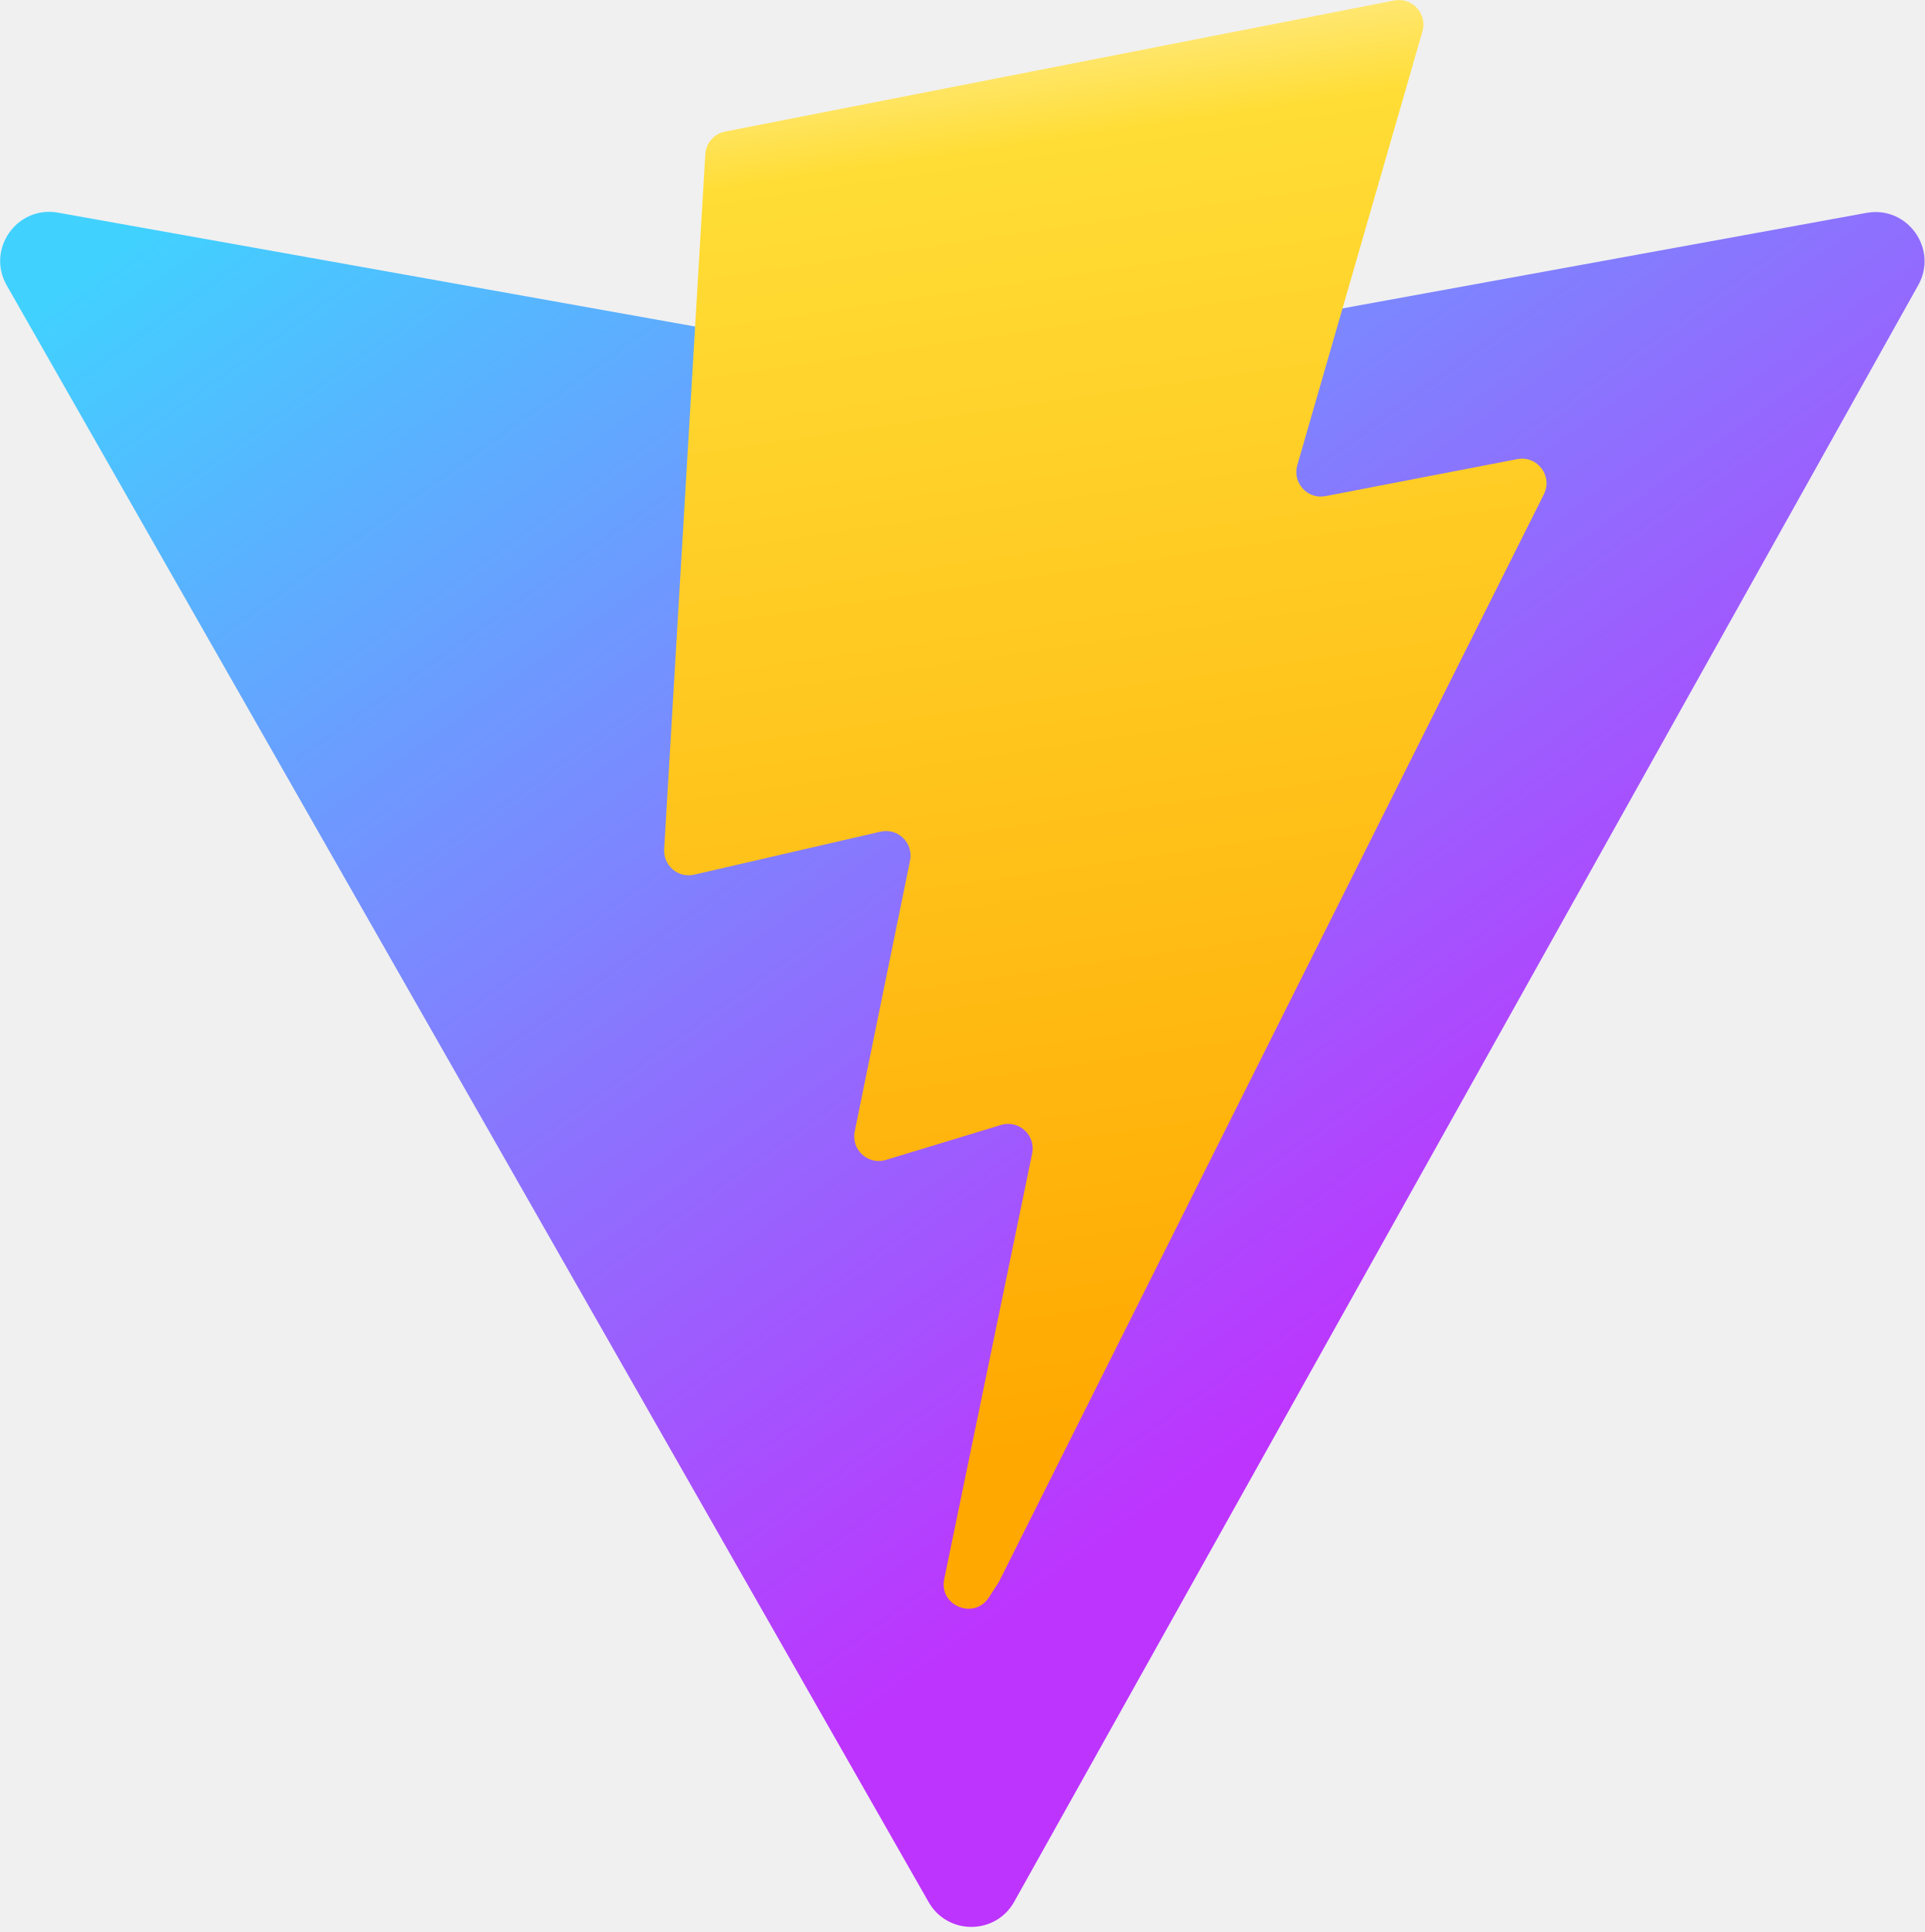
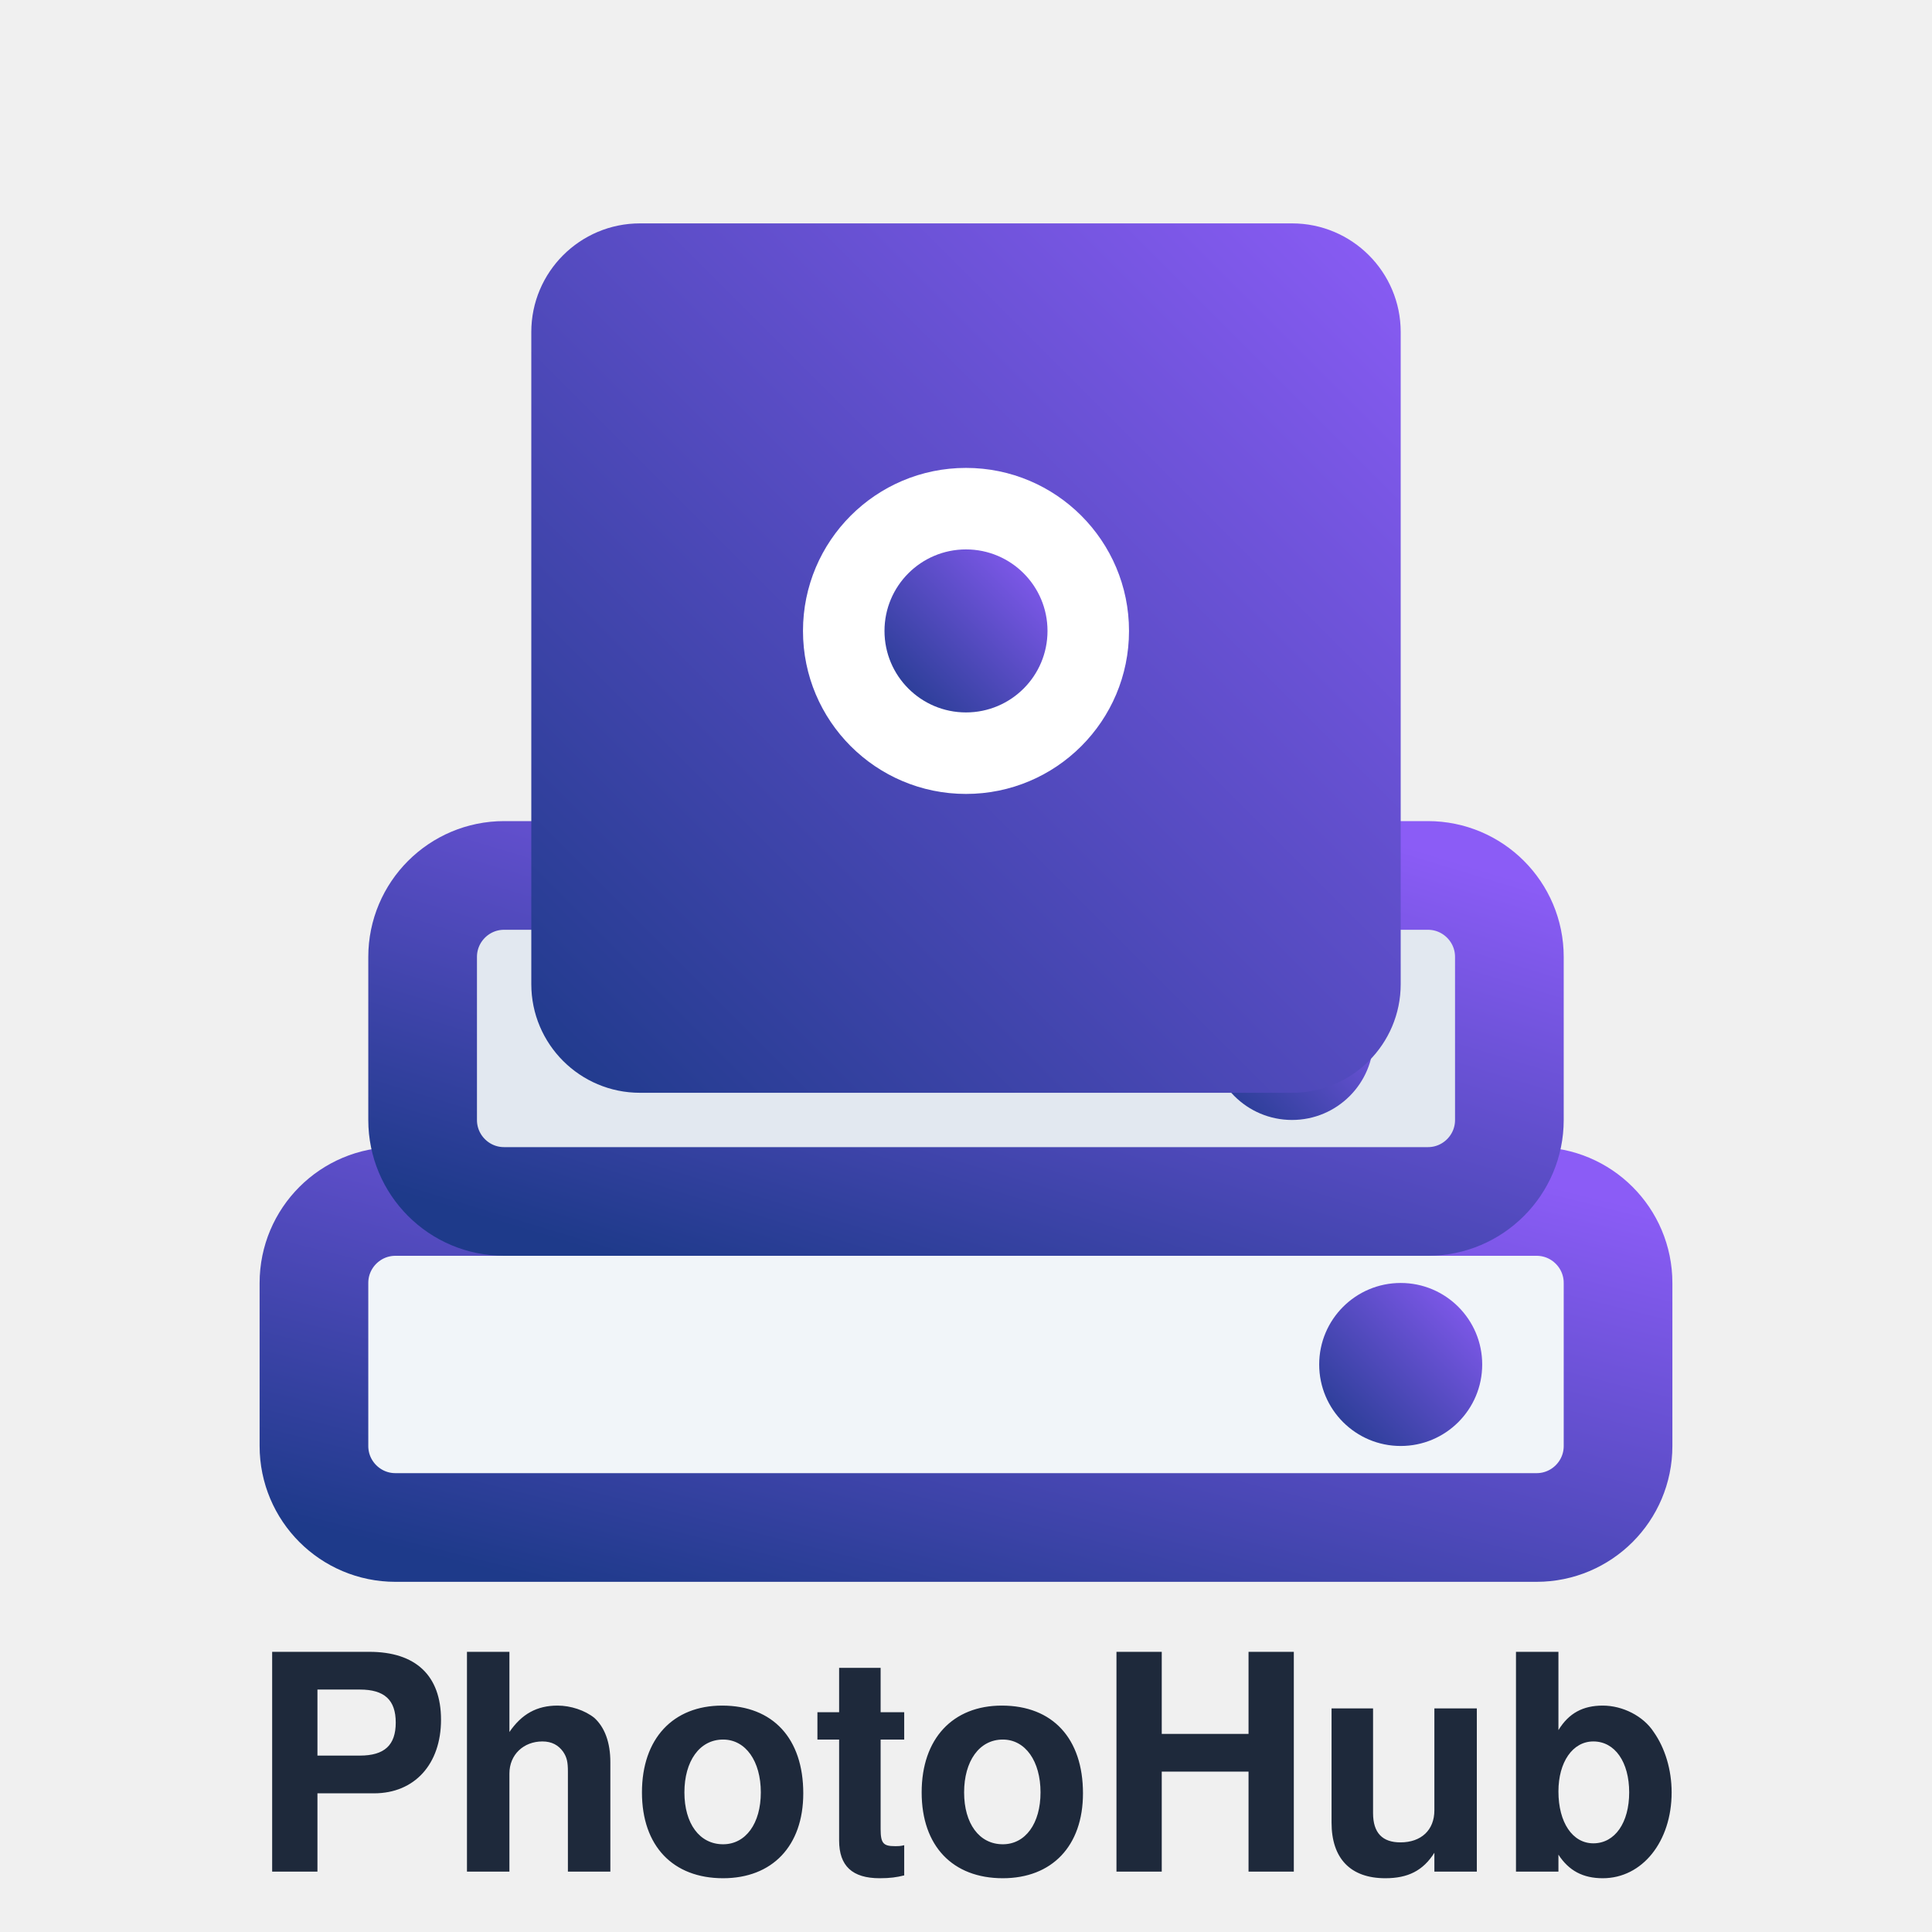
- <svg xmlns="http://www.w3.org/2000/svg" aria-hidden="true" role="img" class="iconify iconify--logos" width="31.88" height="32" preserveAspectRatio="xMidYMid meet" viewBox="0 0 256 257">
+ <svg xmlns="http://www.w3.org/2000/svg" viewBox="0 0 32 32" fill="none">
  <defs>
-     <linearGradient id="IconifyId1813088fe1fbc01fb466" x1="-.828%" x2="57.636%" y1="7.652%" y2="78.411%">
-       <stop offset="0%" stop-color="#41D1FF" />
-       <stop offset="100%" stop-color="#BD34FE" />
-     </linearGradient>
-     <linearGradient id="IconifyId1813088fe1fbc01fb467" x1="43.376%" x2="50.316%" y1="2.242%" y2="89.03%">
-       <stop offset="0%" stop-color="#FFEA83" />
-       <stop offset="8.333%" stop-color="#FFDD35" />
-       <stop offset="100%" stop-color="#FFA800" />
+     <linearGradient id="mainGradient" x1="0%" y1="100%" x2="100%" y2="0%">
+       <stop offset="0%" style="stop-color:#1e3a8a;stop-opacity:1" />
+       <stop offset="100%" style="stop-color:#8b5cf6;stop-opacity:1" />
    </linearGradient>
  </defs>
-   <path fill="url(#IconifyId1813088fe1fbc01fb466)" d="M255.153 37.938L134.897 252.976c-2.483 4.44-8.862 4.466-11.382.048L.875 37.958c-2.746-4.814 1.371-10.646 6.827-9.67l120.385 21.517a6.537 6.537 0 0 0 2.322-.004l117.867-21.483c5.438-.991 9.574 4.796 6.877 9.62Z" />
-   <path fill="url(#IconifyId1813088fe1fbc01fb467)" d="M185.432.063L96.44 17.501a3.268 3.268 0 0 0-2.634 3.014l-5.474 92.456a3.268 3.268 0 0 0 3.997 3.378l24.777-5.718c2.318-.535 4.413 1.507 3.936 3.838l-7.361 36.047c-.495 2.426 1.782 4.5 4.151 3.78l15.304-4.649c2.372-.72 4.652 1.36 4.15 3.788l-11.698 56.621c-.732 3.542 3.979 5.473 5.943 2.437l1.313-2.028l72.516-144.72c1.215-2.423-.88-5.186-3.54-4.672l-25.505 4.922c-2.396.462-4.435-1.77-3.759-4.114l16.646-57.705c.677-2.35-1.37-4.583-3.769-4.113Z" />
+   <g transform="translate(16, 14.5) scale(0.9) translate(-16, -16)">
+     <rect x="4" y="22" width="24" height="6" rx="1.5" fill="#f1f5f9" stroke="url(#mainGradient)" stroke-width="2" />
+     <circle cx="24" cy="25" r="1.5" fill="url(#mainGradient)" />
+     <rect x="6" y="16" width="20" height="6" rx="1.5" fill="#e2e8f0" stroke="url(#mainGradient)" stroke-width="2" />
+     <circle cx="22" cy="19" r="1.5" fill="url(#mainGradient)" />
+     <path d="M10,4 H22 a2,2 0 0 1 2,2 v12 a2,2 0 0 1 -2,2 h-12 a2,2 0 0 1 -2,-2 v-12 a2,2 0 0 1 2,-2 z" fill="url(#mainGradient)" />
+     <circle cx="16" cy="11.5" r="3" fill="#ffffff" />
+     <circle cx="16" cy="11.5" r="1.5" fill="url(#mainGradient)" />
+   </g>
+   <text x="16" y="31" font-family="Helvetica, sans-serif" font-size="5" fill="#1e293b" text-anchor="middle" font-weight="bold">PhotoHub</text>
</svg>
